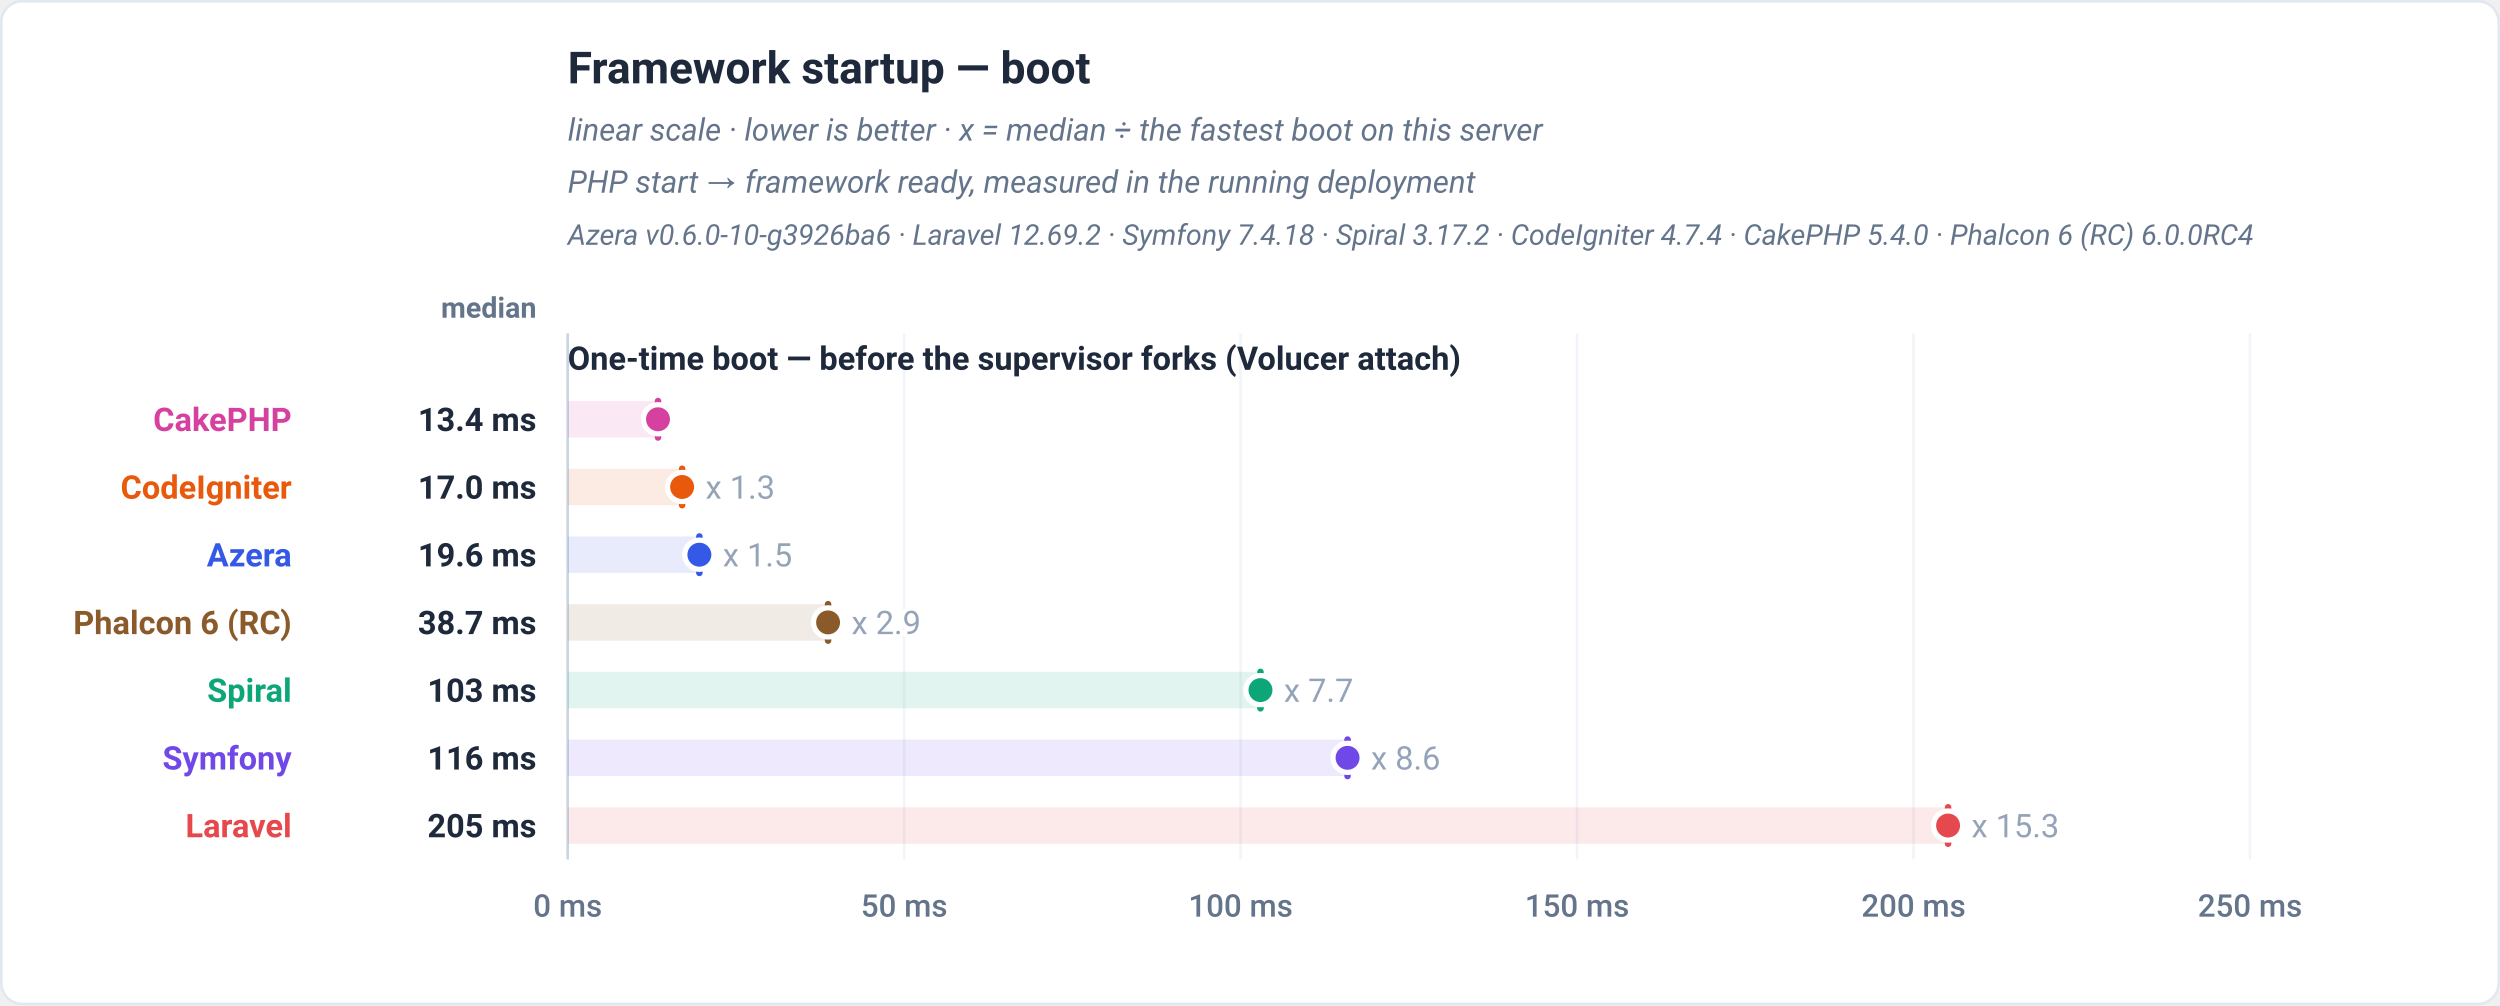
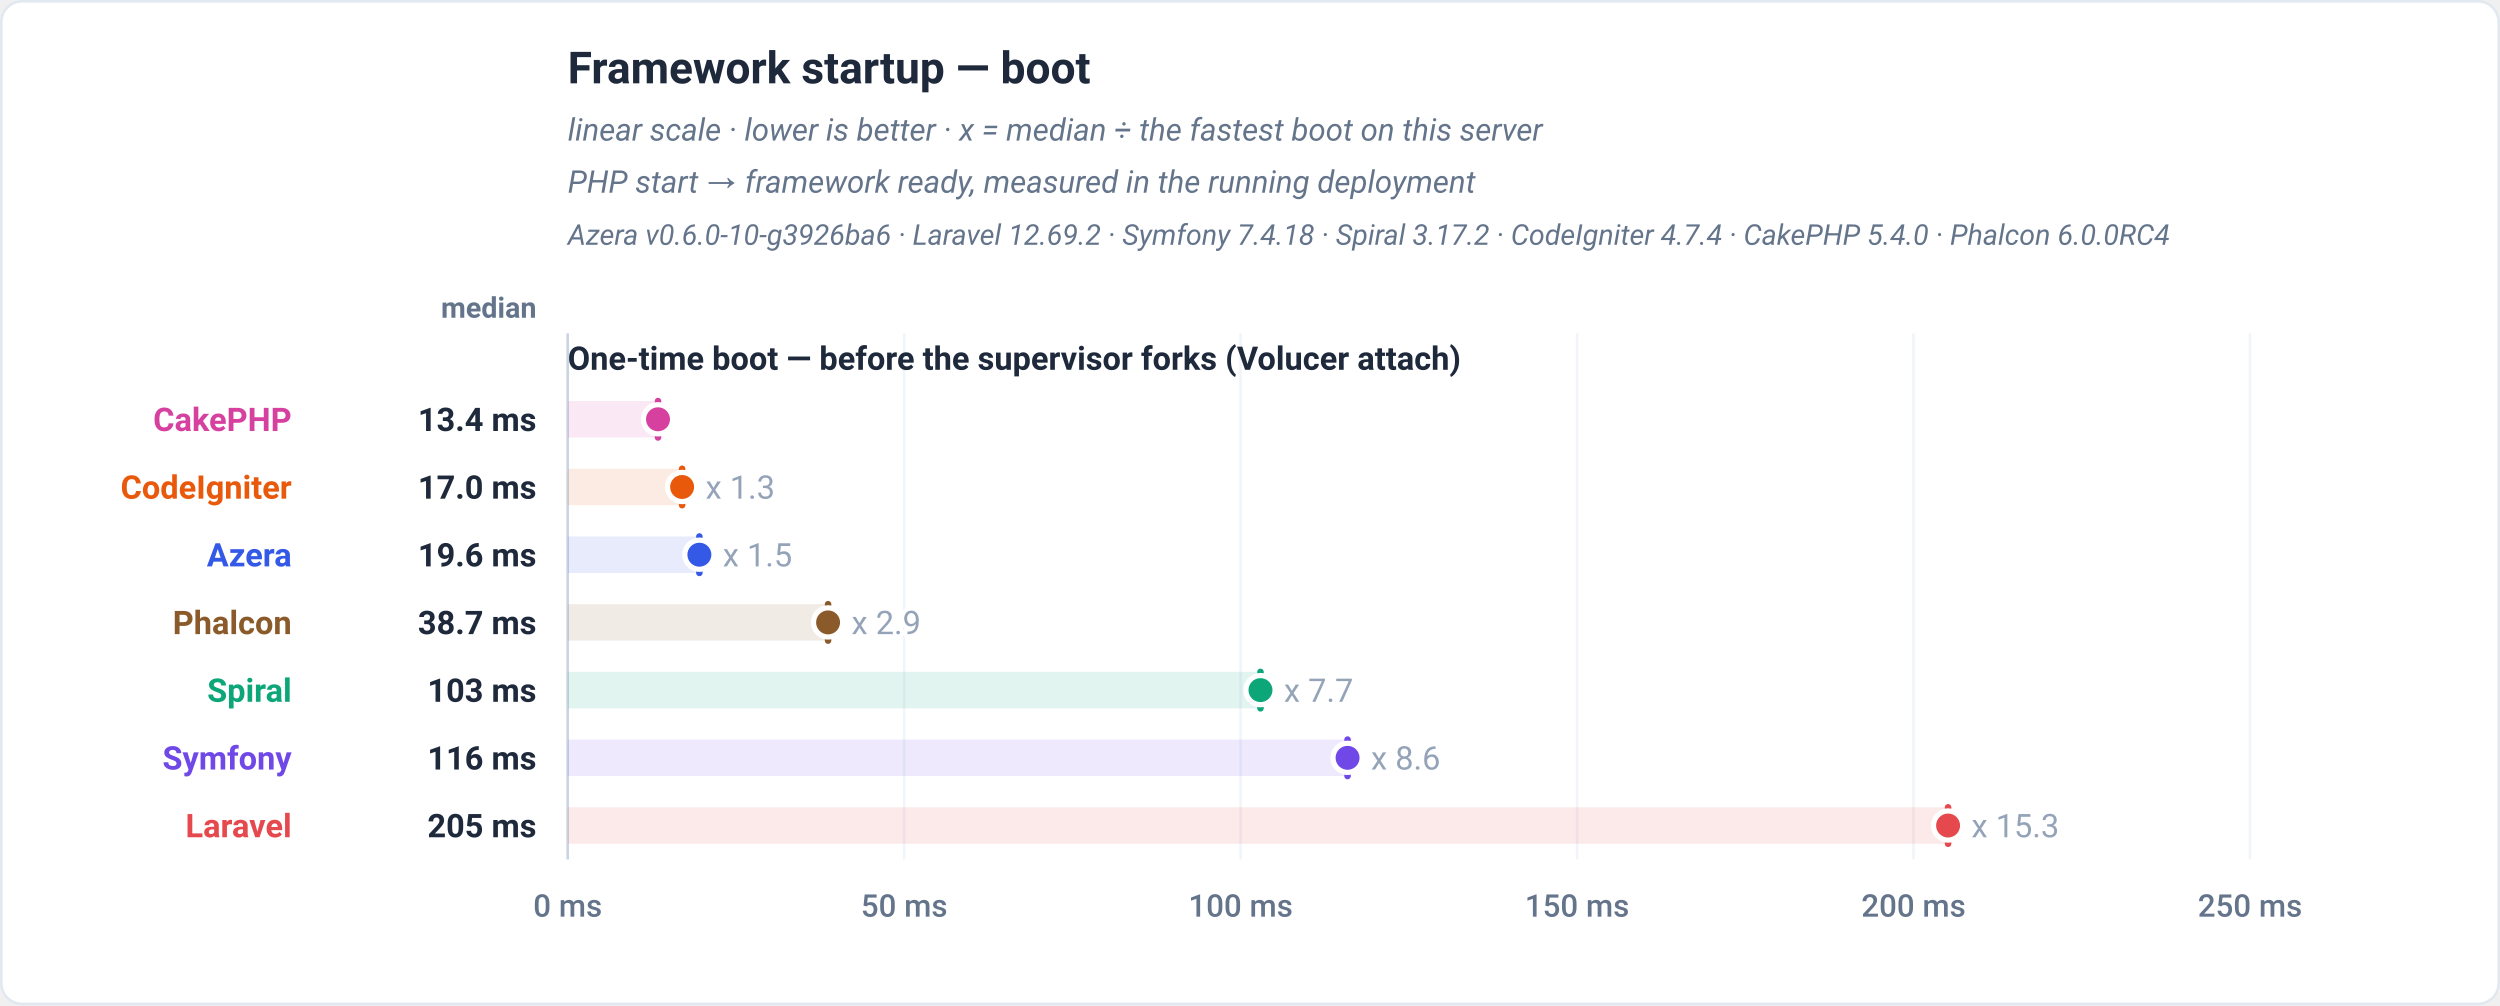
<svg xmlns="http://www.w3.org/2000/svg" viewBox="0 0 960 386" width="960" height="386" role="img" font-family="-apple-system,BlinkMacSystemFont,'Segoe UI',Roboto,Helvetica,Arial,sans-serif">
  <rect x="0.5" y="0.5" width="959" height="385" rx="8" fill="#ffffff" stroke="#e2e8f0" />
  <text x="218" y="32" font-family="-apple-system,BlinkMacSystemFont,'Segoe UI',Roboto,Helvetica,Arial,sans-serif" font-size="17" font-weight="700" fill="#1e293b" text-anchor="start">Framework startup — boot</text>
  <text x="218" y="54" font-family="-apple-system,BlinkMacSystemFont,'Segoe UI',Roboto,Helvetica,Arial,sans-serif" font-size="12" font-weight="400" fill="#64748b" text-anchor="start" font-style="italic">linear scale · lower is better · x = median ÷ the fastest boot on this server</text>
  <text x="218" y="74" font-family="-apple-system,BlinkMacSystemFont,'Segoe UI',Roboto,Helvetica,Arial,sans-serif" font-size="12" font-weight="400" fill="#64748b" text-anchor="start" font-style="italic">PHP start → framework ready, measured in the running deployment</text>
-   <text x="218" y="94" font-family="-apple-system,BlinkMacSystemFont,'Segoe UI',Roboto,Helvetica,Arial,sans-serif" font-size="11" font-weight="400" fill="#64748b" text-anchor="start" font-style="italic">Azera v0.6.0-10-g3926ba6 · Laravel 12.69.2 · Symfony 7.4.18 · Spiral 3.17.2 · CodeIgniter 4.7.4 · CakePHP 5.4.0 · Phalcon 6 (RC) 6.0.0RC4</text>
+   <text x="218" y="94" font-family="-apple-system,BlinkMacSystemFont,'Segoe UI',Roboto,Helvetica,Arial,sans-serif" font-size="11" font-weight="400" fill="#64748b" text-anchor="start" font-style="italic">Azera v0.6.0-10-g3926ba6 · Laravel 12.69.2 · Symfony 7.4.18 · Spiral 3.17.2 · CodeIgniter 4.7.4 · CakePHP 5.4.0 · Phalcon 6.0.0RC4</text>
  <text x="206" y="122" font-family="-apple-system,BlinkMacSystemFont,'Segoe UI',Roboto,Helvetica,Arial,sans-serif" font-size="11" font-weight="600" fill="#64748b" text-anchor="end">median</text>
  <line x1="218" y1="128" x2="218" y2="330" stroke="#f1f5f9" stroke-width="1" />
  <text x="218" y="352" font-family="-apple-system,BlinkMacSystemFont,'Segoe UI',Roboto,Helvetica,Arial,sans-serif" font-size="12" font-weight="500" fill="#64748b" text-anchor="middle">0 ms</text>
  <line x1="347.2" y1="128" x2="347.2" y2="330" stroke="#f1f5f9" stroke-width="1" />
  <text x="347.2" y="352" font-family="-apple-system,BlinkMacSystemFont,'Segoe UI',Roboto,Helvetica,Arial,sans-serif" font-size="12" font-weight="500" fill="#64748b" text-anchor="middle">50 ms</text>
  <line x1="476.4" y1="128" x2="476.4" y2="330" stroke="#f1f5f9" stroke-width="1" />
  <text x="476.4" y="352" font-family="-apple-system,BlinkMacSystemFont,'Segoe UI',Roboto,Helvetica,Arial,sans-serif" font-size="12" font-weight="500" fill="#64748b" text-anchor="middle">100 ms</text>
  <line x1="605.6" y1="128" x2="605.6" y2="330" stroke="#f1f5f9" stroke-width="1" />
  <text x="605.6" y="352" font-family="-apple-system,BlinkMacSystemFont,'Segoe UI',Roboto,Helvetica,Arial,sans-serif" font-size="12" font-weight="500" fill="#64748b" text-anchor="middle">150 ms</text>
  <line x1="734.8" y1="128" x2="734.8" y2="330" stroke="#f1f5f9" stroke-width="1" />
  <text x="734.8" y="352" font-family="-apple-system,BlinkMacSystemFont,'Segoe UI',Roboto,Helvetica,Arial,sans-serif" font-size="12" font-weight="500" fill="#64748b" text-anchor="middle">200 ms</text>
  <line x1="864" y1="128" x2="864" y2="330" stroke="#f1f5f9" stroke-width="1" />
  <text x="864" y="352" font-family="-apple-system,BlinkMacSystemFont,'Segoe UI',Roboto,Helvetica,Arial,sans-serif" font-size="12" font-weight="500" fill="#64748b" text-anchor="middle">250 ms</text>
  <line x1="218" y1="128" x2="218" y2="330" stroke="#cbd5e1" stroke-width="1" />
  <text x="218" y="142" font-family="-apple-system,BlinkMacSystemFont,'Segoe UI',Roboto,Helvetica,Arial,sans-serif" font-size="12.5" font-weight="700" fill="#1e293b" text-anchor="start">One-time boot — before the supervisor forks (Volucer attach)</text>
  <rect x="218" y="154" width="34.67" height="14" fill="#d6409f" fill-opacity="0.12" />
  <line x1="252.67" y1="161" x2="252.67" y2="161" stroke="#d6409f" stroke-width="2.5" stroke-linecap="round" opacity="0.5" />
  <line x1="252.67" y1="154" x2="252.67" y2="168" stroke="#d6409f" stroke-width="2.5" stroke-linecap="round" />
  <circle cx="252.67" cy="161" r="5.6" fill="#d6409f" stroke="#ffffff" stroke-width="2" />
  <text x="112" y="165.5" font-family="-apple-system,BlinkMacSystemFont,'Segoe UI',Roboto,Helvetica,Arial,sans-serif" font-size="12.5" font-weight="700" fill="#d6409f" text-anchor="end">CakePHP</text>
  <text x="206" y="165.5" font-family="-apple-system,BlinkMacSystemFont,'Segoe UI',Roboto,Helvetica,Arial,sans-serif" font-size="12.5" font-weight="700" fill="#1e293b" text-anchor="end">13.4 ms</text>
  <rect x="218" y="180" width="43.93" height="14" fill="#e8590c" fill-opacity="0.12" />
  <line x1="261.93" y1="187" x2="261.93" y2="187" stroke="#e8590c" stroke-width="2.5" stroke-linecap="round" opacity="0.5" />
  <line x1="261.93" y1="180" x2="261.93" y2="194" stroke="#e8590c" stroke-width="2.5" stroke-linecap="round" />
  <circle cx="261.93" cy="187" r="5.6" fill="#e8590c" stroke="#ffffff" stroke-width="2" />
  <text x="270.93" y="191.5" font-family="-apple-system,BlinkMacSystemFont,'Segoe UI',Roboto,Helvetica,Arial,sans-serif" font-size="12.5" font-weight="400" fill="#94a3b8" text-anchor="start" stroke="#ffffff" stroke-width="3" paint-order="stroke" stroke-linejoin="round">x 1.3</text>
  <text x="112" y="191.5" font-family="-apple-system,BlinkMacSystemFont,'Segoe UI',Roboto,Helvetica,Arial,sans-serif" font-size="12.5" font-weight="700" fill="#e8590c" text-anchor="end">CodeIgniter</text>
  <text x="206" y="191.5" font-family="-apple-system,BlinkMacSystemFont,'Segoe UI',Roboto,Helvetica,Arial,sans-serif" font-size="12.5" font-weight="700" fill="#1e293b" text-anchor="end">17.0 ms</text>
  <rect x="218" y="206" width="50.56" height="14" fill="#3459e6" fill-opacity="0.12" />
  <line x1="268.56" y1="213" x2="268.56" y2="213" stroke="#3459e6" stroke-width="2.5" stroke-linecap="round" opacity="0.5" />
  <line x1="268.56" y1="206" x2="268.56" y2="220" stroke="#3459e6" stroke-width="2.5" stroke-linecap="round" />
  <circle cx="268.56" cy="213" r="5.6" fill="#3459e6" stroke="#ffffff" stroke-width="2" />
  <text x="277.56" y="217.5" font-family="-apple-system,BlinkMacSystemFont,'Segoe UI',Roboto,Helvetica,Arial,sans-serif" font-size="12.5" font-weight="400" fill="#94a3b8" text-anchor="start" stroke="#ffffff" stroke-width="3" paint-order="stroke" stroke-linejoin="round">x 1.5</text>
  <text x="112" y="217.5" font-family="-apple-system,BlinkMacSystemFont,'Segoe UI',Roboto,Helvetica,Arial,sans-serif" font-size="12.5" font-weight="700" fill="#3459e6" text-anchor="end">Azera</text>
  <text x="206" y="217.5" font-family="-apple-system,BlinkMacSystemFont,'Segoe UI',Roboto,Helvetica,Arial,sans-serif" font-size="12.5" font-weight="700" fill="#1e293b" text-anchor="end">19.6 ms</text>
  <rect x="218" y="232" width="99.98" height="14" fill="#8b5a2b" fill-opacity="0.12" />
  <line x1="317.98" y1="239" x2="317.98" y2="239" stroke="#8b5a2b" stroke-width="2.5" stroke-linecap="round" opacity="0.5" />
  <line x1="317.98" y1="232" x2="317.98" y2="246" stroke="#8b5a2b" stroke-width="2.5" stroke-linecap="round" />
  <circle cx="317.98" cy="239" r="5.6" fill="#8b5a2b" stroke="#ffffff" stroke-width="2" />
  <text x="326.98" y="243.5" font-family="-apple-system,BlinkMacSystemFont,'Segoe UI',Roboto,Helvetica,Arial,sans-serif" font-size="12.5" font-weight="400" fill="#94a3b8" text-anchor="start" stroke="#ffffff" stroke-width="3" paint-order="stroke" stroke-linejoin="round">x 2.9</text>
-   <text x="112" y="243.5" font-family="-apple-system,BlinkMacSystemFont,'Segoe UI',Roboto,Helvetica,Arial,sans-serif" font-size="12.5" font-weight="700" fill="#8b5a2b" text-anchor="end">Phalcon 6 (RC)</text>
+   <text x="112" y="243.5" font-family="-apple-system,BlinkMacSystemFont,'Segoe UI',Roboto,Helvetica,Arial,sans-serif" font-size="12.5" font-weight="700" fill="#8b5a2b" text-anchor="end">Phalcon</text>
  <text x="206" y="243.5" font-family="-apple-system,BlinkMacSystemFont,'Segoe UI',Roboto,Helvetica,Arial,sans-serif" font-size="12.5" font-weight="700" fill="#1e293b" text-anchor="end">38.7 ms</text>
  <rect x="218" y="258" width="266.02" height="14" fill="#0ca678" fill-opacity="0.12" />
  <line x1="484.02" y1="265" x2="484.02" y2="265" stroke="#0ca678" stroke-width="2.5" stroke-linecap="round" opacity="0.5" />
  <line x1="484.02" y1="258" x2="484.02" y2="272" stroke="#0ca678" stroke-width="2.5" stroke-linecap="round" />
  <circle cx="484.02" cy="265" r="5.6" fill="#0ca678" stroke="#ffffff" stroke-width="2" />
  <text x="493.02" y="269.5" font-family="-apple-system,BlinkMacSystemFont,'Segoe UI',Roboto,Helvetica,Arial,sans-serif" font-size="12.5" font-weight="400" fill="#94a3b8" text-anchor="start" stroke="#ffffff" stroke-width="3" paint-order="stroke" stroke-linejoin="round">x 7.7</text>
  <text x="112" y="269.5" font-family="-apple-system,BlinkMacSystemFont,'Segoe UI',Roboto,Helvetica,Arial,sans-serif" font-size="12.5" font-weight="700" fill="#0ca678" text-anchor="end">Spiral</text>
  <text x="206" y="269.5" font-family="-apple-system,BlinkMacSystemFont,'Segoe UI',Roboto,Helvetica,Arial,sans-serif" font-size="12.5" font-weight="700" fill="#1e293b" text-anchor="end">103 ms</text>
  <rect x="218" y="284" width="299.46" height="14" fill="#7048e8" fill-opacity="0.12" />
  <line x1="517.46" y1="291" x2="517.46" y2="291" stroke="#7048e8" stroke-width="2.5" stroke-linecap="round" opacity="0.5" />
  <line x1="517.46" y1="284" x2="517.46" y2="298" stroke="#7048e8" stroke-width="2.5" stroke-linecap="round" />
  <circle cx="517.46" cy="291" r="5.6" fill="#7048e8" stroke="#ffffff" stroke-width="2" />
  <text x="526.46" y="295.5" font-family="-apple-system,BlinkMacSystemFont,'Segoe UI',Roboto,Helvetica,Arial,sans-serif" font-size="12.5" font-weight="400" fill="#94a3b8" text-anchor="start" stroke="#ffffff" stroke-width="3" paint-order="stroke" stroke-linejoin="round">x 8.6</text>
  <text x="112" y="295.5" font-family="-apple-system,BlinkMacSystemFont,'Segoe UI',Roboto,Helvetica,Arial,sans-serif" font-size="12.5" font-weight="700" fill="#7048e8" text-anchor="end">Symfony</text>
  <text x="206" y="295.5" font-family="-apple-system,BlinkMacSystemFont,'Segoe UI',Roboto,Helvetica,Arial,sans-serif" font-size="12.5" font-weight="700" fill="#1e293b" text-anchor="end">116 ms</text>
  <rect x="218" y="310" width="530.06" height="14" fill="#e5484d" fill-opacity="0.12" />
  <line x1="748.06" y1="317" x2="748.06" y2="317" stroke="#e5484d" stroke-width="2.5" stroke-linecap="round" opacity="0.5" />
  <line x1="748.06" y1="310" x2="748.06" y2="324" stroke="#e5484d" stroke-width="2.5" stroke-linecap="round" />
  <circle cx="748.06" cy="317" r="5.6" fill="#e5484d" stroke="#ffffff" stroke-width="2" />
  <text x="757.06" y="321.5" font-family="-apple-system,BlinkMacSystemFont,'Segoe UI',Roboto,Helvetica,Arial,sans-serif" font-size="12.5" font-weight="400" fill="#94a3b8" text-anchor="start" stroke="#ffffff" stroke-width="3" paint-order="stroke" stroke-linejoin="round">x 15.3</text>
  <text x="112" y="321.5" font-family="-apple-system,BlinkMacSystemFont,'Segoe UI',Roboto,Helvetica,Arial,sans-serif" font-size="12.5" font-weight="700" fill="#e5484d" text-anchor="end">Laravel</text>
  <text x="206" y="321.5" font-family="-apple-system,BlinkMacSystemFont,'Segoe UI',Roboto,Helvetica,Arial,sans-serif" font-size="12.5" font-weight="700" fill="#1e293b" text-anchor="end">205 ms</text>
</svg>
